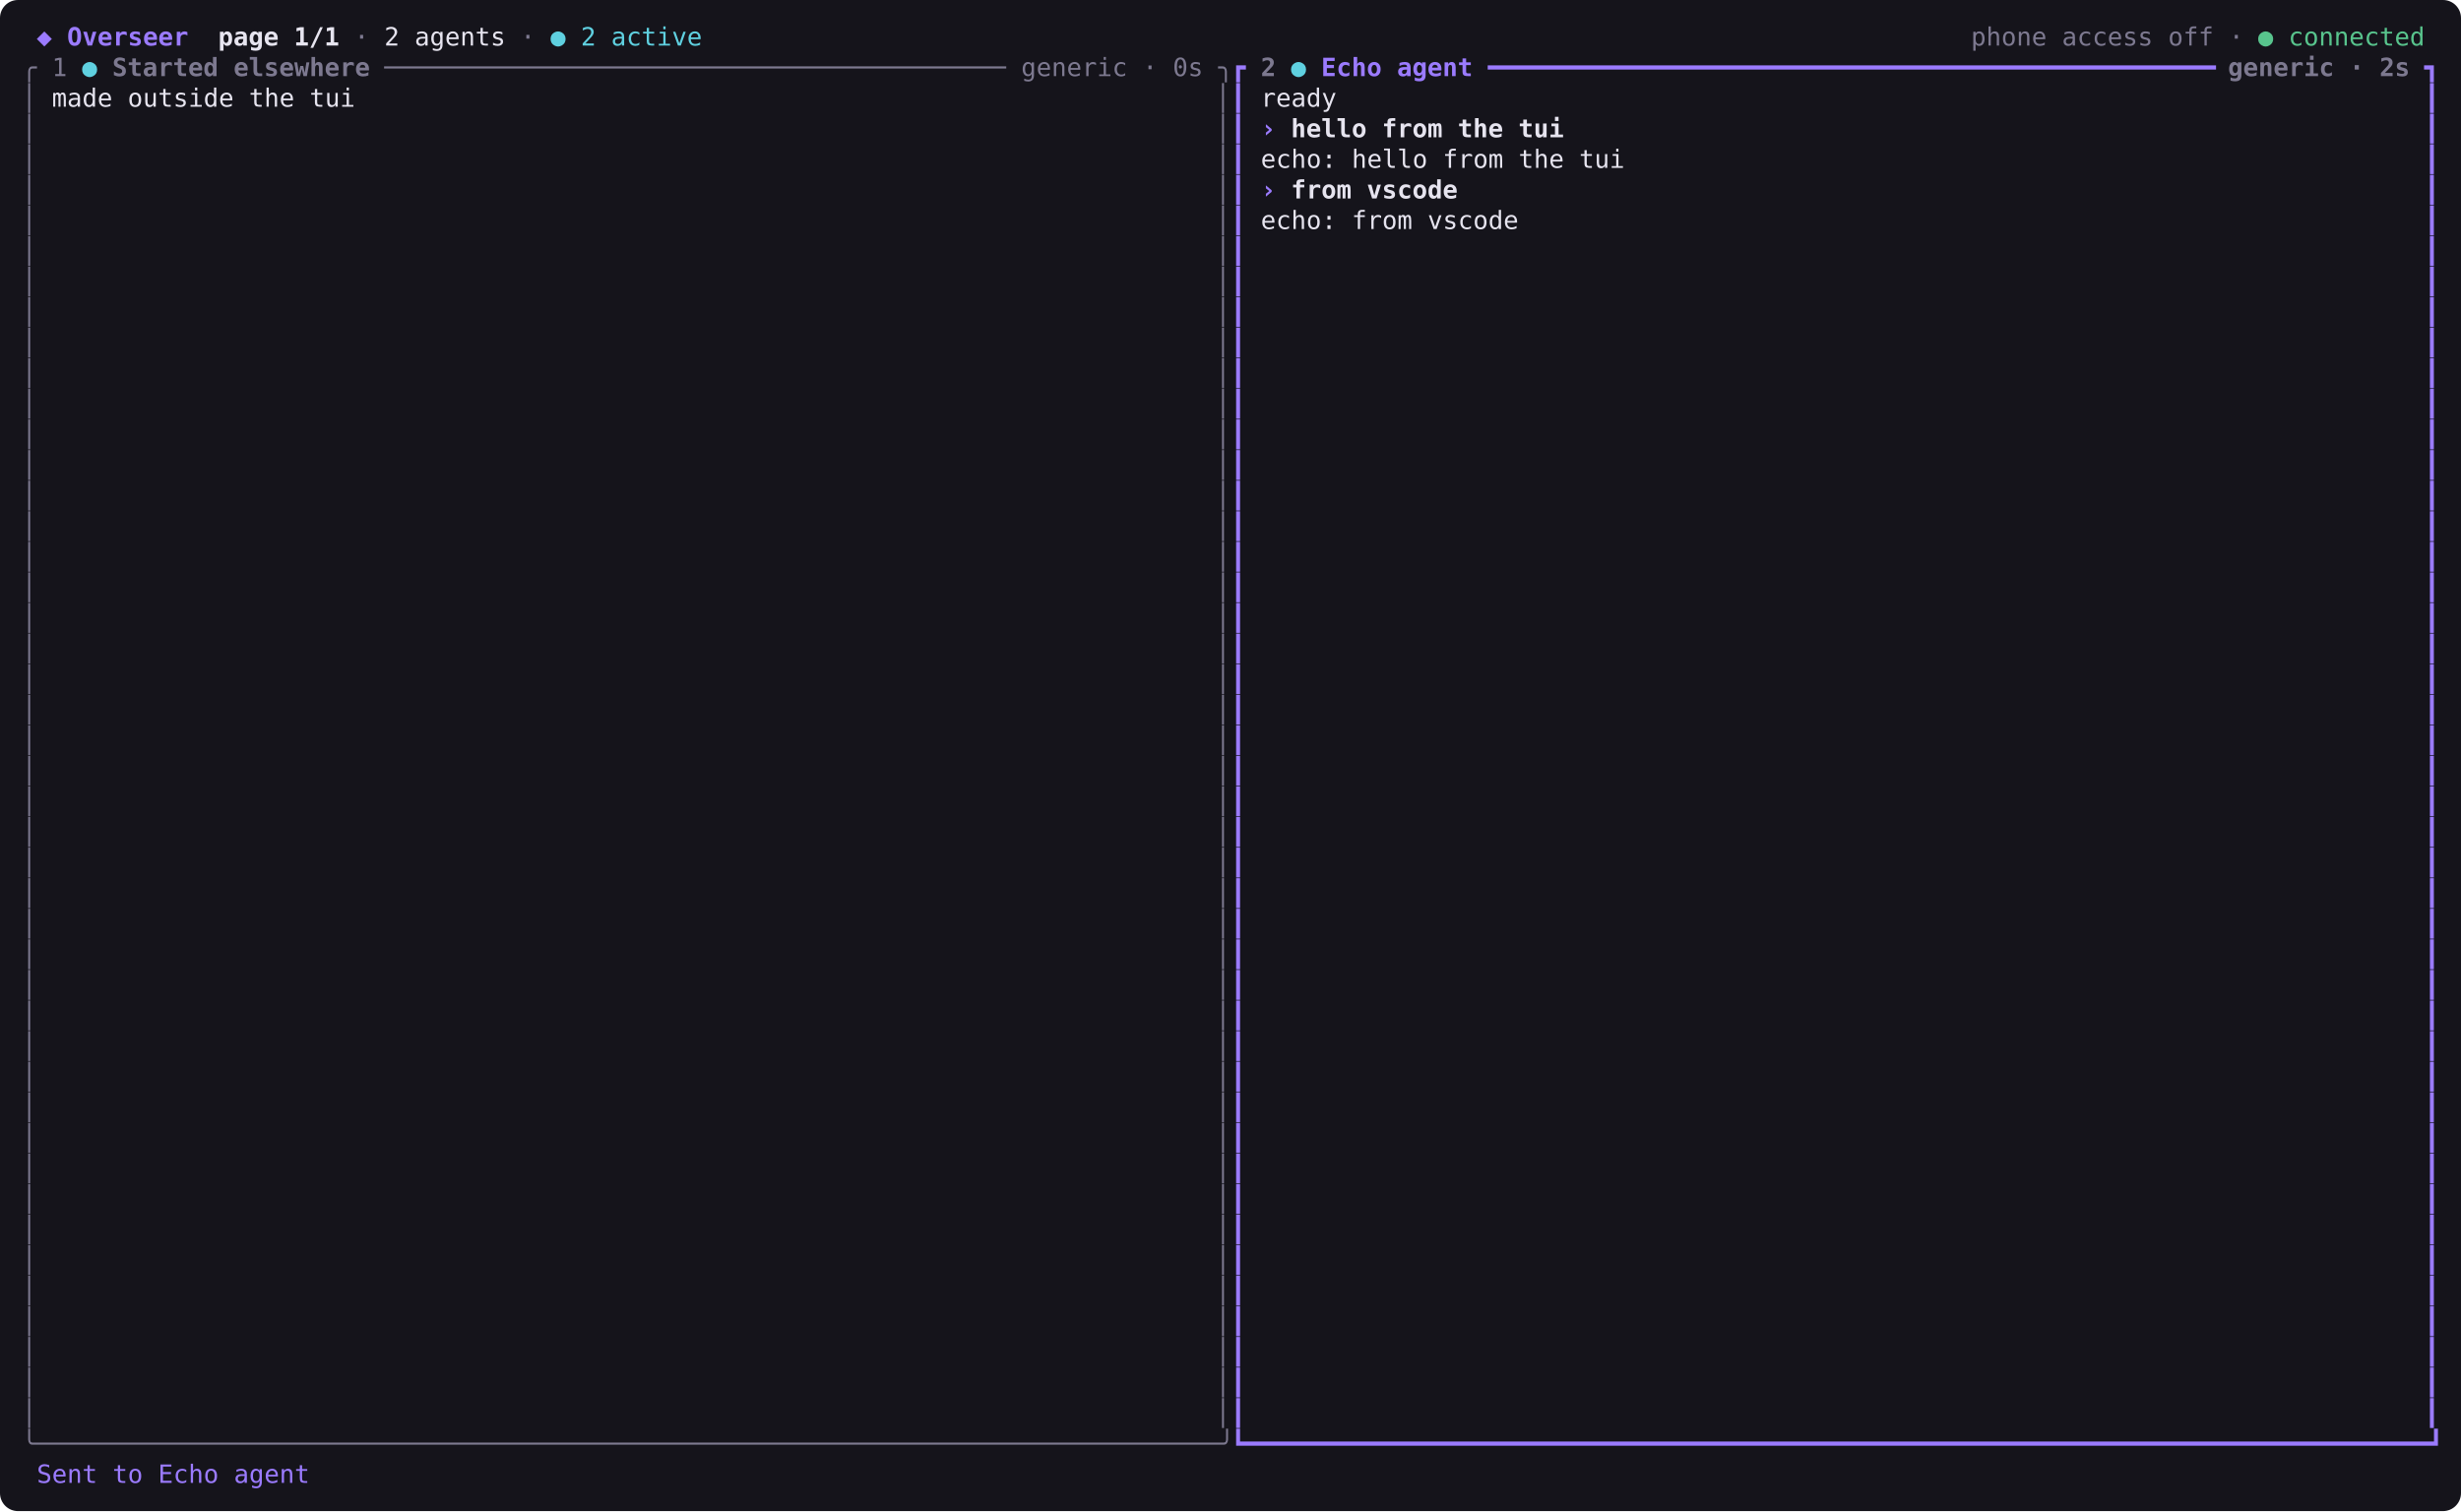
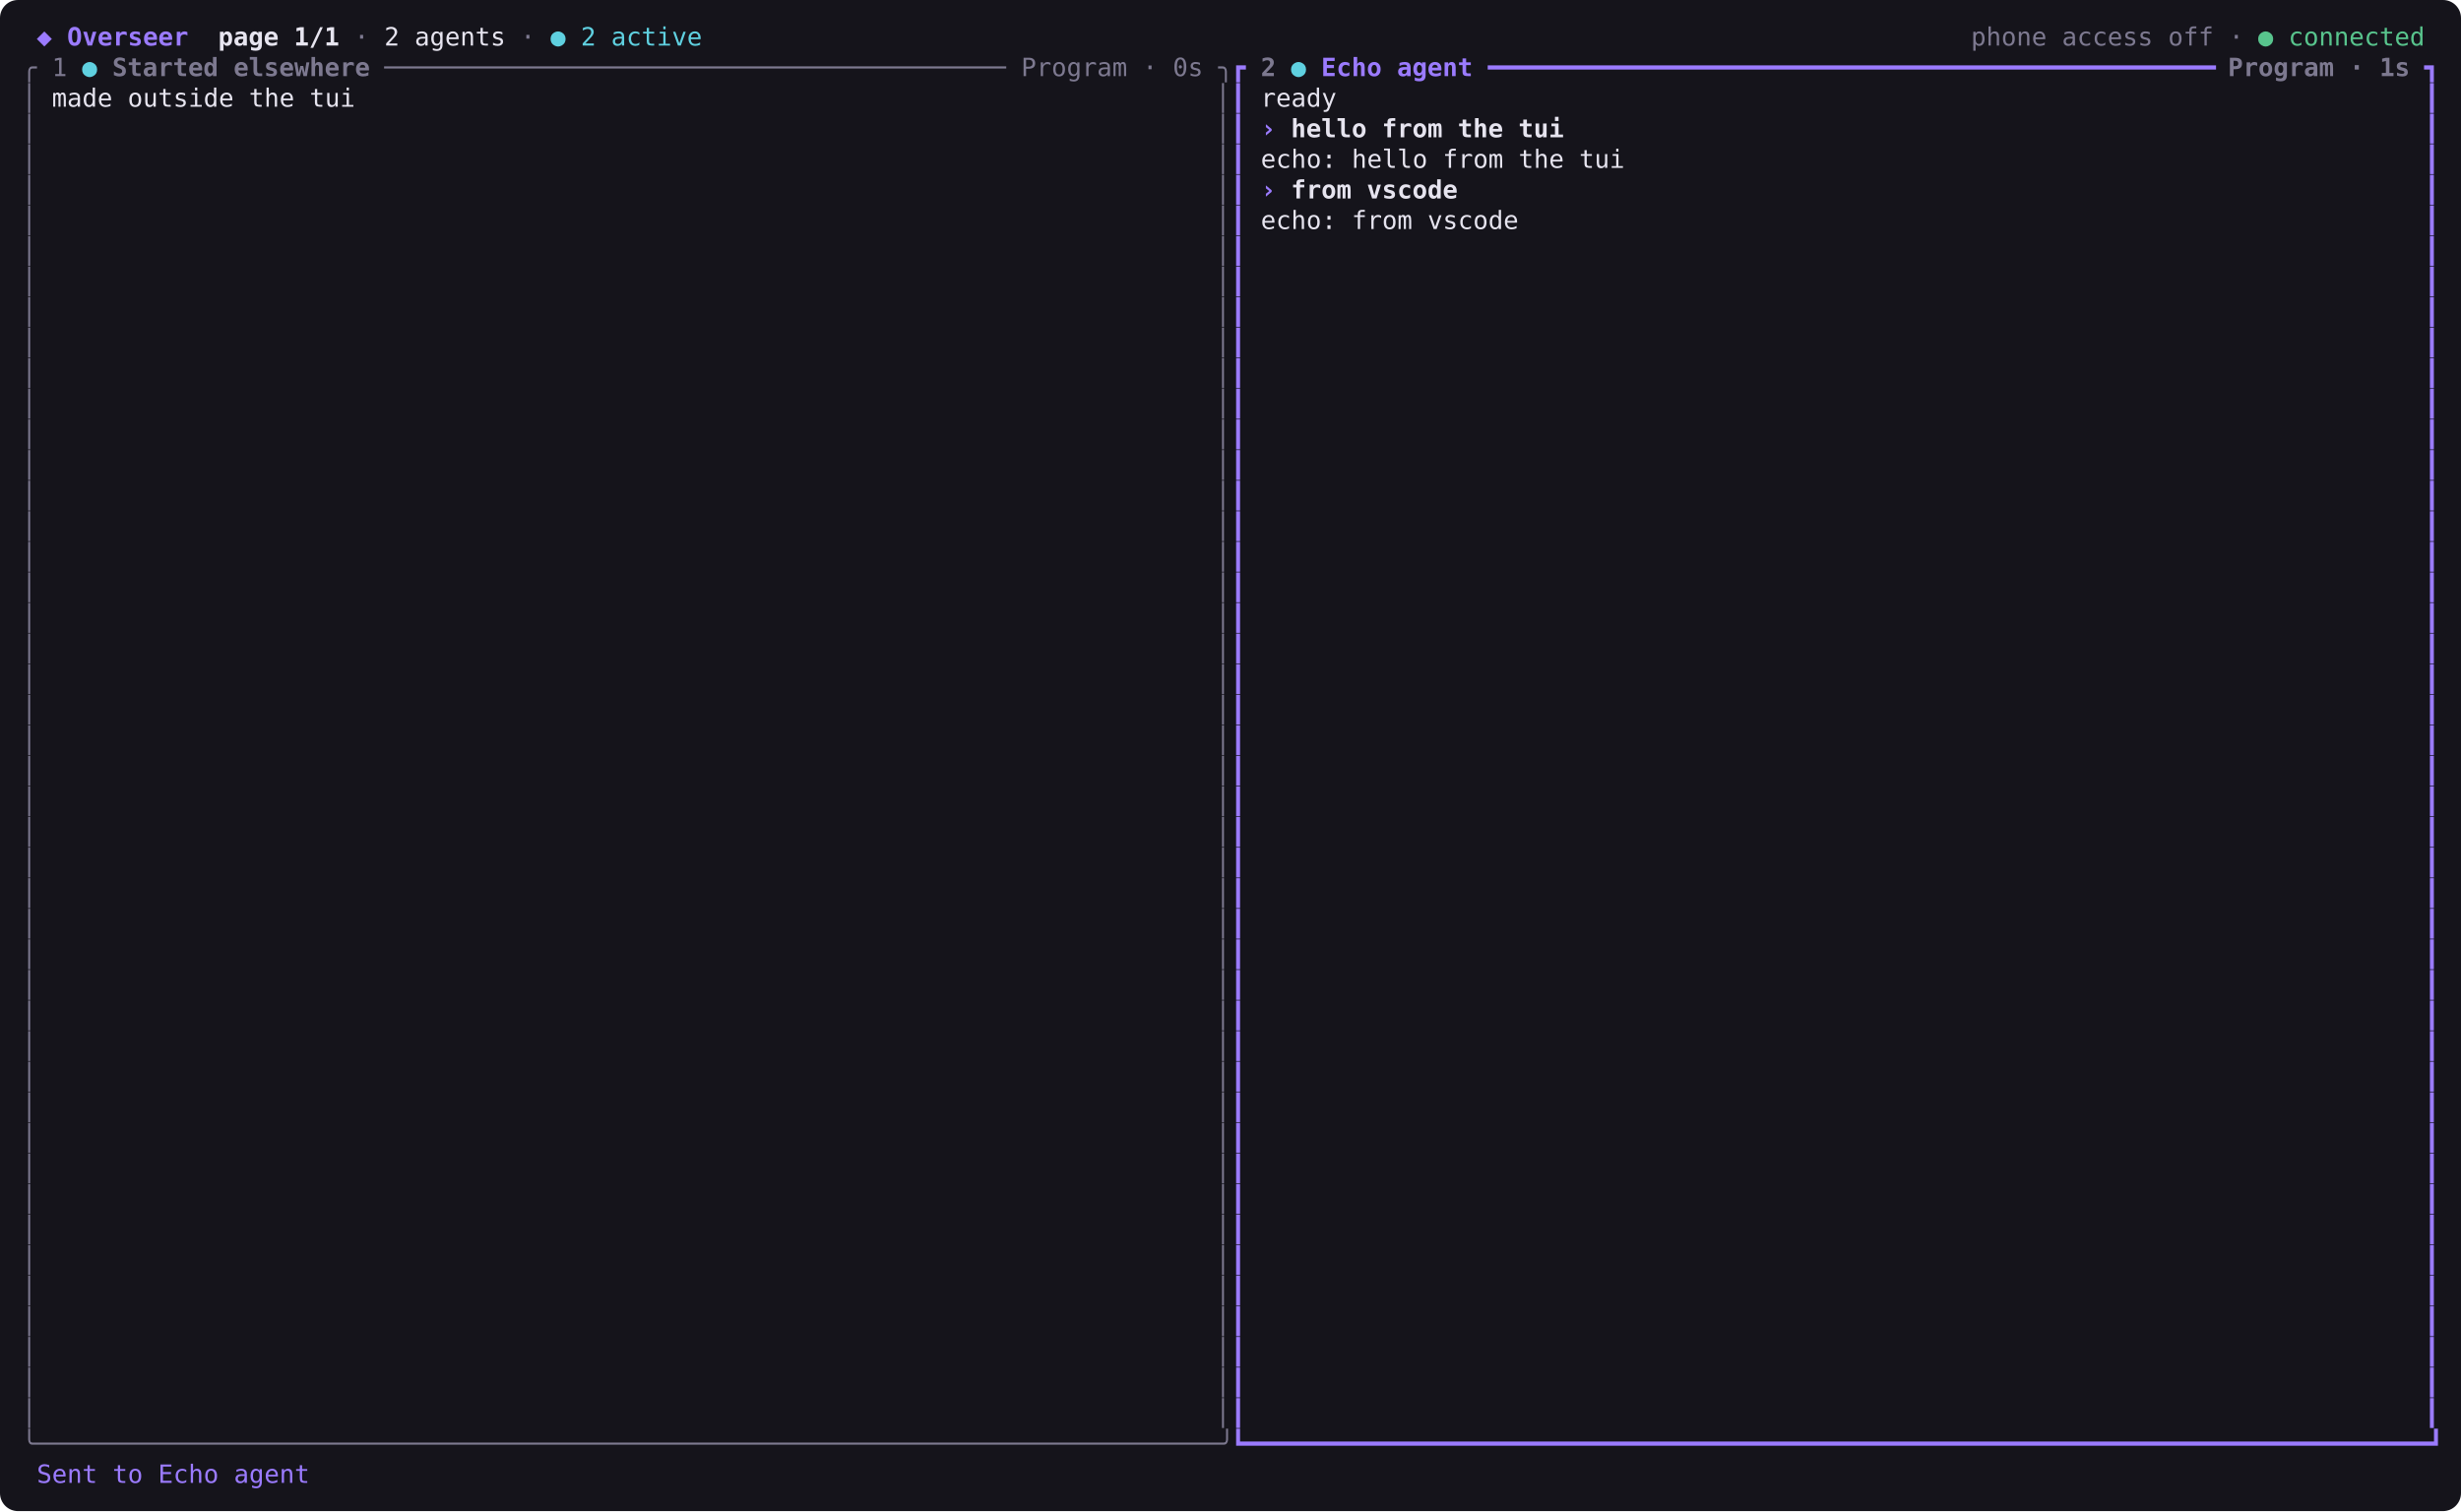
<svg xmlns="http://www.w3.org/2000/svg" width="1368" height="840" viewBox="0 0 1368 840">
  <rect width="100%" height="100%" rx="10" fill="#15141b" />
  <g font-family="ui-monospace, SFMono-Regular, Menlo, monospace" font-size="14">
    <text x="12.0" y="25.3" textLength="100.8" lengthAdjust="spacingAndGlyphs" fill="#9b7bff" font-weight="700" xml:space="preserve"> ◆ Overseer </text>
    <text x="112.8" y="25.3" textLength="84.0" lengthAdjust="spacingAndGlyphs" fill="#e6e4ef" font-weight="700" xml:space="preserve"> page 1/1 </text>
    <text x="196.8" y="25.3" textLength="16.8" lengthAdjust="spacingAndGlyphs" fill="#7d7990" xml:space="preserve">· </text>
    <text x="213.6" y="25.3" textLength="67.2" lengthAdjust="spacingAndGlyphs" fill="#e6e4ef" xml:space="preserve">2 agents</text>
    <text x="280.8" y="25.3" textLength="25.2" lengthAdjust="spacingAndGlyphs" fill="#7d7990" xml:space="preserve"> · </text>
    <text x="306.0" y="25.3" textLength="84.0" lengthAdjust="spacingAndGlyphs" fill="#5fd0e0" xml:space="preserve">● 2 active</text>
    <text x="1095.6" y="25.3" textLength="159.6" lengthAdjust="spacingAndGlyphs" fill="#7d7990" xml:space="preserve">phone access off · </text>
    <text x="1255.2" y="25.3" textLength="100.8" lengthAdjust="spacingAndGlyphs" fill="#58c48d" xml:space="preserve">● connected </text>
    <text x="12.0" y="42.3" textLength="33.6" lengthAdjust="spacingAndGlyphs" fill="#7d7990" xml:space="preserve">╭ 1 </text>
    <text x="45.6" y="42.3" textLength="16.8" lengthAdjust="spacingAndGlyphs" fill="#5fd0e0" xml:space="preserve">● </text>
    <text x="62.4" y="42.3" textLength="142.8" lengthAdjust="spacingAndGlyphs" fill="#7d7990" font-weight="700" xml:space="preserve">Started elsewhere</text>
-     <text x="205.2" y="42.3" textLength="478.8" lengthAdjust="spacingAndGlyphs" fill="#7d7990" xml:space="preserve"> ───────────────────────────────────────── generic · 0s ╮</text>
+     <text x="205.2" y="42.3" textLength="478.8" lengthAdjust="spacingAndGlyphs" fill="#7d7990" xml:space="preserve"> ───────────────────────────────────────── Program · 0s ╮</text>
    <text x="684.0" y="42.3" textLength="8.4" lengthAdjust="spacingAndGlyphs" fill="#9b7bff" font-weight="700" xml:space="preserve">┏</text>
    <text x="692.4" y="42.3" textLength="25.2" lengthAdjust="spacingAndGlyphs" fill="#7d7990" font-weight="700" xml:space="preserve"> 2 </text>
    <text x="717.6" y="42.3" textLength="16.8" lengthAdjust="spacingAndGlyphs" fill="#5fd0e0" font-weight="700" xml:space="preserve">● </text>
    <text x="734.4" y="42.3" textLength="495.6" lengthAdjust="spacingAndGlyphs" fill="#9b7bff" font-weight="700" xml:space="preserve">Echo agent ━━━━━━━━━━━━━━━━━━━━━━━━━━━━━━━━━━━━━━━━━━━━━━━━</text>
-     <text x="1230.0" y="42.3" textLength="117.6" lengthAdjust="spacingAndGlyphs" fill="#7d7990" font-weight="700" xml:space="preserve"> generic · 2s </text>
+     <text x="1230.0" y="42.3" textLength="117.6" lengthAdjust="spacingAndGlyphs" fill="#7d7990" font-weight="700" xml:space="preserve"> Program · 1s </text>
    <text x="1347.6" y="42.3" textLength="8.4" lengthAdjust="spacingAndGlyphs" fill="#9b7bff" font-weight="700" xml:space="preserve">┓</text>
    <text x="12.0" y="59.3" textLength="8.4" lengthAdjust="spacingAndGlyphs" fill="#7d7990" xml:space="preserve">│</text>
    <text x="20.4" y="59.3" textLength="655.2" lengthAdjust="spacingAndGlyphs" fill="#e6e4ef" xml:space="preserve"> made outside the tui                                                         </text>
    <text x="675.6" y="59.3" textLength="8.4" lengthAdjust="spacingAndGlyphs" fill="#7d7990" xml:space="preserve">│</text>
    <text x="684.0" y="59.3" textLength="8.4" lengthAdjust="spacingAndGlyphs" fill="#9b7bff" font-weight="700" xml:space="preserve">┃</text>
    <text x="692.4" y="59.3" textLength="655.2" lengthAdjust="spacingAndGlyphs" fill="#e6e4ef" xml:space="preserve"> ready                                                                        </text>
    <text x="1347.6" y="59.3" textLength="8.4" lengthAdjust="spacingAndGlyphs" fill="#9b7bff" font-weight="700" xml:space="preserve">┃</text>
    <text x="12.0" y="76.3" textLength="8.4" lengthAdjust="spacingAndGlyphs" fill="#7d7990" xml:space="preserve">│</text>
    <text x="675.6" y="76.3" textLength="8.4" lengthAdjust="spacingAndGlyphs" fill="#7d7990" xml:space="preserve">│</text>
    <text x="684.0" y="76.3" textLength="8.4" lengthAdjust="spacingAndGlyphs" fill="#9b7bff" font-weight="700" xml:space="preserve">┃</text>
    <text x="700.8" y="76.3" textLength="16.8" lengthAdjust="spacingAndGlyphs" fill="#9b7bff" font-weight="700" xml:space="preserve">› </text>
    <text x="717.6" y="76.3" textLength="151.2" lengthAdjust="spacingAndGlyphs" fill="#e6e4ef" font-weight="700" xml:space="preserve">hello from the tui</text>
    <text x="1347.6" y="76.3" textLength="8.4" lengthAdjust="spacingAndGlyphs" fill="#9b7bff" font-weight="700" xml:space="preserve">┃</text>
    <text x="12.0" y="93.3" textLength="8.4" lengthAdjust="spacingAndGlyphs" fill="#7d7990" xml:space="preserve">│</text>
    <text x="675.6" y="93.3" textLength="8.4" lengthAdjust="spacingAndGlyphs" fill="#7d7990" xml:space="preserve">│</text>
    <text x="684.0" y="93.3" textLength="8.4" lengthAdjust="spacingAndGlyphs" fill="#9b7bff" font-weight="700" xml:space="preserve">┃</text>
    <text x="692.4" y="93.3" textLength="655.2" lengthAdjust="spacingAndGlyphs" fill="#e6e4ef" xml:space="preserve"> echo: hello from the tui                                                     </text>
    <text x="1347.6" y="93.3" textLength="8.4" lengthAdjust="spacingAndGlyphs" fill="#9b7bff" font-weight="700" xml:space="preserve">┃</text>
    <text x="12.0" y="110.3" textLength="8.4" lengthAdjust="spacingAndGlyphs" fill="#7d7990" xml:space="preserve">│</text>
    <text x="675.6" y="110.3" textLength="8.4" lengthAdjust="spacingAndGlyphs" fill="#7d7990" xml:space="preserve">│</text>
    <text x="684.0" y="110.3" textLength="8.4" lengthAdjust="spacingAndGlyphs" fill="#9b7bff" font-weight="700" xml:space="preserve">┃</text>
    <text x="700.8" y="110.3" textLength="16.8" lengthAdjust="spacingAndGlyphs" fill="#9b7bff" font-weight="700" xml:space="preserve">› </text>
    <text x="717.6" y="110.3" textLength="92.4" lengthAdjust="spacingAndGlyphs" fill="#e6e4ef" font-weight="700" xml:space="preserve">from vscode</text>
    <text x="1347.6" y="110.3" textLength="8.4" lengthAdjust="spacingAndGlyphs" fill="#9b7bff" font-weight="700" xml:space="preserve">┃</text>
    <text x="12.0" y="127.3" textLength="8.4" lengthAdjust="spacingAndGlyphs" fill="#7d7990" xml:space="preserve">│</text>
    <text x="675.6" y="127.3" textLength="8.4" lengthAdjust="spacingAndGlyphs" fill="#7d7990" xml:space="preserve">│</text>
    <text x="684.0" y="127.3" textLength="8.4" lengthAdjust="spacingAndGlyphs" fill="#9b7bff" font-weight="700" xml:space="preserve">┃</text>
    <text x="692.4" y="127.3" textLength="655.2" lengthAdjust="spacingAndGlyphs" fill="#e6e4ef" xml:space="preserve"> echo: from vscode                                                            </text>
    <text x="1347.6" y="127.3" textLength="8.4" lengthAdjust="spacingAndGlyphs" fill="#9b7bff" font-weight="700" xml:space="preserve">┃</text>
    <text x="12.0" y="144.3" textLength="8.4" lengthAdjust="spacingAndGlyphs" fill="#7d7990" xml:space="preserve">│</text>
    <text x="675.6" y="144.3" textLength="8.4" lengthAdjust="spacingAndGlyphs" fill="#7d7990" xml:space="preserve">│</text>
    <text x="684.0" y="144.3" textLength="8.4" lengthAdjust="spacingAndGlyphs" fill="#9b7bff" font-weight="700" xml:space="preserve">┃</text>
    <text x="1347.6" y="144.3" textLength="8.4" lengthAdjust="spacingAndGlyphs" fill="#9b7bff" font-weight="700" xml:space="preserve">┃</text>
    <text x="12.0" y="161.3" textLength="8.4" lengthAdjust="spacingAndGlyphs" fill="#7d7990" xml:space="preserve">│</text>
    <text x="675.6" y="161.3" textLength="8.4" lengthAdjust="spacingAndGlyphs" fill="#7d7990" xml:space="preserve">│</text>
    <text x="684.0" y="161.3" textLength="8.4" lengthAdjust="spacingAndGlyphs" fill="#9b7bff" font-weight="700" xml:space="preserve">┃</text>
    <text x="1347.6" y="161.3" textLength="8.4" lengthAdjust="spacingAndGlyphs" fill="#9b7bff" font-weight="700" xml:space="preserve">┃</text>
    <text x="12.0" y="178.3" textLength="8.4" lengthAdjust="spacingAndGlyphs" fill="#7d7990" xml:space="preserve">│</text>
    <text x="675.6" y="178.3" textLength="8.4" lengthAdjust="spacingAndGlyphs" fill="#7d7990" xml:space="preserve">│</text>
    <text x="684.0" y="178.3" textLength="8.4" lengthAdjust="spacingAndGlyphs" fill="#9b7bff" font-weight="700" xml:space="preserve">┃</text>
    <text x="1347.6" y="178.3" textLength="8.4" lengthAdjust="spacingAndGlyphs" fill="#9b7bff" font-weight="700" xml:space="preserve">┃</text>
    <text x="12.0" y="195.3" textLength="8.4" lengthAdjust="spacingAndGlyphs" fill="#7d7990" xml:space="preserve">│</text>
    <text x="675.6" y="195.3" textLength="8.4" lengthAdjust="spacingAndGlyphs" fill="#7d7990" xml:space="preserve">│</text>
    <text x="684.0" y="195.3" textLength="8.4" lengthAdjust="spacingAndGlyphs" fill="#9b7bff" font-weight="700" xml:space="preserve">┃</text>
    <text x="1347.6" y="195.3" textLength="8.4" lengthAdjust="spacingAndGlyphs" fill="#9b7bff" font-weight="700" xml:space="preserve">┃</text>
    <text x="12.0" y="212.3" textLength="8.4" lengthAdjust="spacingAndGlyphs" fill="#7d7990" xml:space="preserve">│</text>
    <text x="675.6" y="212.3" textLength="8.4" lengthAdjust="spacingAndGlyphs" fill="#7d7990" xml:space="preserve">│</text>
    <text x="684.0" y="212.3" textLength="8.4" lengthAdjust="spacingAndGlyphs" fill="#9b7bff" font-weight="700" xml:space="preserve">┃</text>
    <text x="1347.6" y="212.3" textLength="8.4" lengthAdjust="spacingAndGlyphs" fill="#9b7bff" font-weight="700" xml:space="preserve">┃</text>
    <text x="12.0" y="229.3" textLength="8.4" lengthAdjust="spacingAndGlyphs" fill="#7d7990" xml:space="preserve">│</text>
    <text x="675.6" y="229.3" textLength="8.4" lengthAdjust="spacingAndGlyphs" fill="#7d7990" xml:space="preserve">│</text>
    <text x="684.0" y="229.3" textLength="8.4" lengthAdjust="spacingAndGlyphs" fill="#9b7bff" font-weight="700" xml:space="preserve">┃</text>
    <text x="1347.6" y="229.3" textLength="8.4" lengthAdjust="spacingAndGlyphs" fill="#9b7bff" font-weight="700" xml:space="preserve">┃</text>
    <text x="12.0" y="246.3" textLength="8.4" lengthAdjust="spacingAndGlyphs" fill="#7d7990" xml:space="preserve">│</text>
    <text x="675.6" y="246.3" textLength="8.4" lengthAdjust="spacingAndGlyphs" fill="#7d7990" xml:space="preserve">│</text>
    <text x="684.0" y="246.3" textLength="8.4" lengthAdjust="spacingAndGlyphs" fill="#9b7bff" font-weight="700" xml:space="preserve">┃</text>
    <text x="1347.6" y="246.3" textLength="8.4" lengthAdjust="spacingAndGlyphs" fill="#9b7bff" font-weight="700" xml:space="preserve">┃</text>
    <text x="12.0" y="263.3" textLength="8.4" lengthAdjust="spacingAndGlyphs" fill="#7d7990" xml:space="preserve">│</text>
    <text x="675.6" y="263.3" textLength="8.4" lengthAdjust="spacingAndGlyphs" fill="#7d7990" xml:space="preserve">│</text>
    <text x="684.0" y="263.3" textLength="8.4" lengthAdjust="spacingAndGlyphs" fill="#9b7bff" font-weight="700" xml:space="preserve">┃</text>
    <text x="1347.6" y="263.3" textLength="8.4" lengthAdjust="spacingAndGlyphs" fill="#9b7bff" font-weight="700" xml:space="preserve">┃</text>
    <text x="12.0" y="280.3" textLength="8.4" lengthAdjust="spacingAndGlyphs" fill="#7d7990" xml:space="preserve">│</text>
    <text x="675.6" y="280.3" textLength="8.4" lengthAdjust="spacingAndGlyphs" fill="#7d7990" xml:space="preserve">│</text>
    <text x="684.0" y="280.3" textLength="8.4" lengthAdjust="spacingAndGlyphs" fill="#9b7bff" font-weight="700" xml:space="preserve">┃</text>
    <text x="1347.6" y="280.3" textLength="8.4" lengthAdjust="spacingAndGlyphs" fill="#9b7bff" font-weight="700" xml:space="preserve">┃</text>
    <text x="12.0" y="297.3" textLength="8.4" lengthAdjust="spacingAndGlyphs" fill="#7d7990" xml:space="preserve">│</text>
    <text x="675.6" y="297.3" textLength="8.4" lengthAdjust="spacingAndGlyphs" fill="#7d7990" xml:space="preserve">│</text>
    <text x="684.0" y="297.3" textLength="8.4" lengthAdjust="spacingAndGlyphs" fill="#9b7bff" font-weight="700" xml:space="preserve">┃</text>
    <text x="1347.6" y="297.3" textLength="8.4" lengthAdjust="spacingAndGlyphs" fill="#9b7bff" font-weight="700" xml:space="preserve">┃</text>
    <text x="12.0" y="314.3" textLength="8.4" lengthAdjust="spacingAndGlyphs" fill="#7d7990" xml:space="preserve">│</text>
    <text x="675.6" y="314.3" textLength="8.4" lengthAdjust="spacingAndGlyphs" fill="#7d7990" xml:space="preserve">│</text>
    <text x="684.0" y="314.3" textLength="8.4" lengthAdjust="spacingAndGlyphs" fill="#9b7bff" font-weight="700" xml:space="preserve">┃</text>
    <text x="1347.6" y="314.3" textLength="8.4" lengthAdjust="spacingAndGlyphs" fill="#9b7bff" font-weight="700" xml:space="preserve">┃</text>
    <text x="12.0" y="331.3" textLength="8.4" lengthAdjust="spacingAndGlyphs" fill="#7d7990" xml:space="preserve">│</text>
    <text x="675.6" y="331.3" textLength="8.4" lengthAdjust="spacingAndGlyphs" fill="#7d7990" xml:space="preserve">│</text>
    <text x="684.0" y="331.3" textLength="8.4" lengthAdjust="spacingAndGlyphs" fill="#9b7bff" font-weight="700" xml:space="preserve">┃</text>
    <text x="1347.6" y="331.3" textLength="8.4" lengthAdjust="spacingAndGlyphs" fill="#9b7bff" font-weight="700" xml:space="preserve">┃</text>
    <text x="12.0" y="348.3" textLength="8.4" lengthAdjust="spacingAndGlyphs" fill="#7d7990" xml:space="preserve">│</text>
    <text x="675.6" y="348.3" textLength="8.4" lengthAdjust="spacingAndGlyphs" fill="#7d7990" xml:space="preserve">│</text>
    <text x="684.0" y="348.3" textLength="8.4" lengthAdjust="spacingAndGlyphs" fill="#9b7bff" font-weight="700" xml:space="preserve">┃</text>
    <text x="1347.6" y="348.3" textLength="8.4" lengthAdjust="spacingAndGlyphs" fill="#9b7bff" font-weight="700" xml:space="preserve">┃</text>
    <text x="12.0" y="365.3" textLength="8.4" lengthAdjust="spacingAndGlyphs" fill="#7d7990" xml:space="preserve">│</text>
    <text x="675.6" y="365.3" textLength="8.4" lengthAdjust="spacingAndGlyphs" fill="#7d7990" xml:space="preserve">│</text>
    <text x="684.0" y="365.3" textLength="8.4" lengthAdjust="spacingAndGlyphs" fill="#9b7bff" font-weight="700" xml:space="preserve">┃</text>
    <text x="1347.6" y="365.3" textLength="8.4" lengthAdjust="spacingAndGlyphs" fill="#9b7bff" font-weight="700" xml:space="preserve">┃</text>
    <text x="12.0" y="382.3" textLength="8.4" lengthAdjust="spacingAndGlyphs" fill="#7d7990" xml:space="preserve">│</text>
    <text x="675.6" y="382.3" textLength="8.4" lengthAdjust="spacingAndGlyphs" fill="#7d7990" xml:space="preserve">│</text>
    <text x="684.0" y="382.3" textLength="8.4" lengthAdjust="spacingAndGlyphs" fill="#9b7bff" font-weight="700" xml:space="preserve">┃</text>
    <text x="1347.6" y="382.3" textLength="8.4" lengthAdjust="spacingAndGlyphs" fill="#9b7bff" font-weight="700" xml:space="preserve">┃</text>
    <text x="12.0" y="399.3" textLength="8.4" lengthAdjust="spacingAndGlyphs" fill="#7d7990" xml:space="preserve">│</text>
    <text x="675.6" y="399.3" textLength="8.4" lengthAdjust="spacingAndGlyphs" fill="#7d7990" xml:space="preserve">│</text>
    <text x="684.0" y="399.3" textLength="8.4" lengthAdjust="spacingAndGlyphs" fill="#9b7bff" font-weight="700" xml:space="preserve">┃</text>
    <text x="1347.6" y="399.3" textLength="8.4" lengthAdjust="spacingAndGlyphs" fill="#9b7bff" font-weight="700" xml:space="preserve">┃</text>
    <text x="12.0" y="416.3" textLength="8.4" lengthAdjust="spacingAndGlyphs" fill="#7d7990" xml:space="preserve">│</text>
    <text x="675.6" y="416.3" textLength="8.4" lengthAdjust="spacingAndGlyphs" fill="#7d7990" xml:space="preserve">│</text>
    <text x="684.0" y="416.3" textLength="8.4" lengthAdjust="spacingAndGlyphs" fill="#9b7bff" font-weight="700" xml:space="preserve">┃</text>
    <text x="1347.6" y="416.3" textLength="8.4" lengthAdjust="spacingAndGlyphs" fill="#9b7bff" font-weight="700" xml:space="preserve">┃</text>
    <text x="12.0" y="433.3" textLength="8.4" lengthAdjust="spacingAndGlyphs" fill="#7d7990" xml:space="preserve">│</text>
    <text x="675.6" y="433.3" textLength="8.4" lengthAdjust="spacingAndGlyphs" fill="#7d7990" xml:space="preserve">│</text>
    <text x="684.0" y="433.3" textLength="8.4" lengthAdjust="spacingAndGlyphs" fill="#9b7bff" font-weight="700" xml:space="preserve">┃</text>
    <text x="1347.6" y="433.3" textLength="8.4" lengthAdjust="spacingAndGlyphs" fill="#9b7bff" font-weight="700" xml:space="preserve">┃</text>
    <text x="12.0" y="450.3" textLength="8.4" lengthAdjust="spacingAndGlyphs" fill="#7d7990" xml:space="preserve">│</text>
    <text x="675.6" y="450.3" textLength="8.4" lengthAdjust="spacingAndGlyphs" fill="#7d7990" xml:space="preserve">│</text>
    <text x="684.0" y="450.3" textLength="8.4" lengthAdjust="spacingAndGlyphs" fill="#9b7bff" font-weight="700" xml:space="preserve">┃</text>
    <text x="1347.6" y="450.3" textLength="8.4" lengthAdjust="spacingAndGlyphs" fill="#9b7bff" font-weight="700" xml:space="preserve">┃</text>
    <text x="12.0" y="467.3" textLength="8.4" lengthAdjust="spacingAndGlyphs" fill="#7d7990" xml:space="preserve">│</text>
    <text x="675.6" y="467.3" textLength="8.4" lengthAdjust="spacingAndGlyphs" fill="#7d7990" xml:space="preserve">│</text>
    <text x="684.0" y="467.3" textLength="8.4" lengthAdjust="spacingAndGlyphs" fill="#9b7bff" font-weight="700" xml:space="preserve">┃</text>
    <text x="1347.6" y="467.3" textLength="8.4" lengthAdjust="spacingAndGlyphs" fill="#9b7bff" font-weight="700" xml:space="preserve">┃</text>
    <text x="12.0" y="484.3" textLength="8.4" lengthAdjust="spacingAndGlyphs" fill="#7d7990" xml:space="preserve">│</text>
    <text x="675.6" y="484.3" textLength="8.4" lengthAdjust="spacingAndGlyphs" fill="#7d7990" xml:space="preserve">│</text>
    <text x="684.0" y="484.3" textLength="8.4" lengthAdjust="spacingAndGlyphs" fill="#9b7bff" font-weight="700" xml:space="preserve">┃</text>
    <text x="1347.6" y="484.3" textLength="8.4" lengthAdjust="spacingAndGlyphs" fill="#9b7bff" font-weight="700" xml:space="preserve">┃</text>
    <text x="12.0" y="501.3" textLength="8.4" lengthAdjust="spacingAndGlyphs" fill="#7d7990" xml:space="preserve">│</text>
    <text x="675.6" y="501.3" textLength="8.4" lengthAdjust="spacingAndGlyphs" fill="#7d7990" xml:space="preserve">│</text>
    <text x="684.0" y="501.3" textLength="8.4" lengthAdjust="spacingAndGlyphs" fill="#9b7bff" font-weight="700" xml:space="preserve">┃</text>
    <text x="1347.6" y="501.3" textLength="8.4" lengthAdjust="spacingAndGlyphs" fill="#9b7bff" font-weight="700" xml:space="preserve">┃</text>
    <text x="12.0" y="518.3" textLength="8.4" lengthAdjust="spacingAndGlyphs" fill="#7d7990" xml:space="preserve">│</text>
    <text x="675.6" y="518.3" textLength="8.4" lengthAdjust="spacingAndGlyphs" fill="#7d7990" xml:space="preserve">│</text>
    <text x="684.0" y="518.3" textLength="8.4" lengthAdjust="spacingAndGlyphs" fill="#9b7bff" font-weight="700" xml:space="preserve">┃</text>
    <text x="1347.6" y="518.3" textLength="8.4" lengthAdjust="spacingAndGlyphs" fill="#9b7bff" font-weight="700" xml:space="preserve">┃</text>
    <text x="12.0" y="535.3" textLength="8.4" lengthAdjust="spacingAndGlyphs" fill="#7d7990" xml:space="preserve">│</text>
    <text x="675.6" y="535.3" textLength="8.4" lengthAdjust="spacingAndGlyphs" fill="#7d7990" xml:space="preserve">│</text>
    <text x="684.0" y="535.3" textLength="8.4" lengthAdjust="spacingAndGlyphs" fill="#9b7bff" font-weight="700" xml:space="preserve">┃</text>
    <text x="1347.6" y="535.3" textLength="8.4" lengthAdjust="spacingAndGlyphs" fill="#9b7bff" font-weight="700" xml:space="preserve">┃</text>
    <text x="12.0" y="552.3" textLength="8.4" lengthAdjust="spacingAndGlyphs" fill="#7d7990" xml:space="preserve">│</text>
    <text x="675.6" y="552.3" textLength="8.4" lengthAdjust="spacingAndGlyphs" fill="#7d7990" xml:space="preserve">│</text>
    <text x="684.0" y="552.3" textLength="8.4" lengthAdjust="spacingAndGlyphs" fill="#9b7bff" font-weight="700" xml:space="preserve">┃</text>
    <text x="1347.6" y="552.3" textLength="8.4" lengthAdjust="spacingAndGlyphs" fill="#9b7bff" font-weight="700" xml:space="preserve">┃</text>
    <text x="12.0" y="569.3" textLength="8.4" lengthAdjust="spacingAndGlyphs" fill="#7d7990" xml:space="preserve">│</text>
    <text x="675.6" y="569.3" textLength="8.4" lengthAdjust="spacingAndGlyphs" fill="#7d7990" xml:space="preserve">│</text>
    <text x="684.0" y="569.3" textLength="8.4" lengthAdjust="spacingAndGlyphs" fill="#9b7bff" font-weight="700" xml:space="preserve">┃</text>
    <text x="1347.6" y="569.3" textLength="8.4" lengthAdjust="spacingAndGlyphs" fill="#9b7bff" font-weight="700" xml:space="preserve">┃</text>
    <text x="12.0" y="586.3" textLength="8.4" lengthAdjust="spacingAndGlyphs" fill="#7d7990" xml:space="preserve">│</text>
    <text x="675.6" y="586.3" textLength="8.4" lengthAdjust="spacingAndGlyphs" fill="#7d7990" xml:space="preserve">│</text>
    <text x="684.0" y="586.3" textLength="8.4" lengthAdjust="spacingAndGlyphs" fill="#9b7bff" font-weight="700" xml:space="preserve">┃</text>
    <text x="1347.6" y="586.3" textLength="8.4" lengthAdjust="spacingAndGlyphs" fill="#9b7bff" font-weight="700" xml:space="preserve">┃</text>
    <text x="12.0" y="603.3" textLength="8.4" lengthAdjust="spacingAndGlyphs" fill="#7d7990" xml:space="preserve">│</text>
    <text x="675.6" y="603.3" textLength="8.4" lengthAdjust="spacingAndGlyphs" fill="#7d7990" xml:space="preserve">│</text>
    <text x="684.0" y="603.3" textLength="8.4" lengthAdjust="spacingAndGlyphs" fill="#9b7bff" font-weight="700" xml:space="preserve">┃</text>
    <text x="1347.6" y="603.3" textLength="8.4" lengthAdjust="spacingAndGlyphs" fill="#9b7bff" font-weight="700" xml:space="preserve">┃</text>
    <text x="12.0" y="620.3" textLength="8.4" lengthAdjust="spacingAndGlyphs" fill="#7d7990" xml:space="preserve">│</text>
    <text x="675.6" y="620.3" textLength="8.4" lengthAdjust="spacingAndGlyphs" fill="#7d7990" xml:space="preserve">│</text>
    <text x="684.0" y="620.3" textLength="8.4" lengthAdjust="spacingAndGlyphs" fill="#9b7bff" font-weight="700" xml:space="preserve">┃</text>
    <text x="1347.6" y="620.3" textLength="8.4" lengthAdjust="spacingAndGlyphs" fill="#9b7bff" font-weight="700" xml:space="preserve">┃</text>
    <text x="12.0" y="637.3" textLength="8.4" lengthAdjust="spacingAndGlyphs" fill="#7d7990" xml:space="preserve">│</text>
    <text x="675.6" y="637.3" textLength="8.4" lengthAdjust="spacingAndGlyphs" fill="#7d7990" xml:space="preserve">│</text>
    <text x="684.0" y="637.3" textLength="8.4" lengthAdjust="spacingAndGlyphs" fill="#9b7bff" font-weight="700" xml:space="preserve">┃</text>
    <text x="1347.6" y="637.3" textLength="8.4" lengthAdjust="spacingAndGlyphs" fill="#9b7bff" font-weight="700" xml:space="preserve">┃</text>
    <text x="12.0" y="654.3" textLength="8.4" lengthAdjust="spacingAndGlyphs" fill="#7d7990" xml:space="preserve">│</text>
    <text x="675.6" y="654.3" textLength="8.4" lengthAdjust="spacingAndGlyphs" fill="#7d7990" xml:space="preserve">│</text>
    <text x="684.0" y="654.3" textLength="8.4" lengthAdjust="spacingAndGlyphs" fill="#9b7bff" font-weight="700" xml:space="preserve">┃</text>
    <text x="1347.6" y="654.3" textLength="8.4" lengthAdjust="spacingAndGlyphs" fill="#9b7bff" font-weight="700" xml:space="preserve">┃</text>
    <text x="12.0" y="671.3" textLength="8.4" lengthAdjust="spacingAndGlyphs" fill="#7d7990" xml:space="preserve">│</text>
    <text x="675.6" y="671.3" textLength="8.4" lengthAdjust="spacingAndGlyphs" fill="#7d7990" xml:space="preserve">│</text>
    <text x="684.0" y="671.3" textLength="8.4" lengthAdjust="spacingAndGlyphs" fill="#9b7bff" font-weight="700" xml:space="preserve">┃</text>
    <text x="1347.6" y="671.3" textLength="8.4" lengthAdjust="spacingAndGlyphs" fill="#9b7bff" font-weight="700" xml:space="preserve">┃</text>
    <text x="12.0" y="688.3" textLength="8.4" lengthAdjust="spacingAndGlyphs" fill="#7d7990" xml:space="preserve">│</text>
    <text x="675.6" y="688.3" textLength="8.4" lengthAdjust="spacingAndGlyphs" fill="#7d7990" xml:space="preserve">│</text>
    <text x="684.0" y="688.3" textLength="8.4" lengthAdjust="spacingAndGlyphs" fill="#9b7bff" font-weight="700" xml:space="preserve">┃</text>
    <text x="1347.6" y="688.3" textLength="8.4" lengthAdjust="spacingAndGlyphs" fill="#9b7bff" font-weight="700" xml:space="preserve">┃</text>
    <text x="12.0" y="705.3" textLength="8.4" lengthAdjust="spacingAndGlyphs" fill="#7d7990" xml:space="preserve">│</text>
    <text x="675.6" y="705.3" textLength="8.4" lengthAdjust="spacingAndGlyphs" fill="#7d7990" xml:space="preserve">│</text>
    <text x="684.0" y="705.3" textLength="8.4" lengthAdjust="spacingAndGlyphs" fill="#9b7bff" font-weight="700" xml:space="preserve">┃</text>
    <text x="1347.6" y="705.3" textLength="8.4" lengthAdjust="spacingAndGlyphs" fill="#9b7bff" font-weight="700" xml:space="preserve">┃</text>
    <text x="12.0" y="722.3" textLength="8.4" lengthAdjust="spacingAndGlyphs" fill="#7d7990" xml:space="preserve">│</text>
    <text x="675.6" y="722.3" textLength="8.4" lengthAdjust="spacingAndGlyphs" fill="#7d7990" xml:space="preserve">│</text>
    <text x="684.0" y="722.3" textLength="8.4" lengthAdjust="spacingAndGlyphs" fill="#9b7bff" font-weight="700" xml:space="preserve">┃</text>
    <text x="1347.6" y="722.3" textLength="8.4" lengthAdjust="spacingAndGlyphs" fill="#9b7bff" font-weight="700" xml:space="preserve">┃</text>
    <text x="12.0" y="739.3" textLength="8.4" lengthAdjust="spacingAndGlyphs" fill="#7d7990" xml:space="preserve">│</text>
    <text x="675.6" y="739.3" textLength="8.4" lengthAdjust="spacingAndGlyphs" fill="#7d7990" xml:space="preserve">│</text>
    <text x="684.0" y="739.3" textLength="8.4" lengthAdjust="spacingAndGlyphs" fill="#9b7bff" font-weight="700" xml:space="preserve">┃</text>
    <text x="1347.6" y="739.3" textLength="8.4" lengthAdjust="spacingAndGlyphs" fill="#9b7bff" font-weight="700" xml:space="preserve">┃</text>
    <text x="12.0" y="756.3" textLength="8.4" lengthAdjust="spacingAndGlyphs" fill="#7d7990" xml:space="preserve">│</text>
    <text x="675.6" y="756.3" textLength="8.4" lengthAdjust="spacingAndGlyphs" fill="#7d7990" xml:space="preserve">│</text>
    <text x="684.0" y="756.3" textLength="8.4" lengthAdjust="spacingAndGlyphs" fill="#9b7bff" font-weight="700" xml:space="preserve">┃</text>
    <text x="1347.6" y="756.3" textLength="8.4" lengthAdjust="spacingAndGlyphs" fill="#9b7bff" font-weight="700" xml:space="preserve">┃</text>
    <text x="12.0" y="773.3" textLength="8.4" lengthAdjust="spacingAndGlyphs" fill="#7d7990" xml:space="preserve">│</text>
    <text x="675.6" y="773.3" textLength="8.4" lengthAdjust="spacingAndGlyphs" fill="#7d7990" xml:space="preserve">│</text>
    <text x="684.0" y="773.3" textLength="8.4" lengthAdjust="spacingAndGlyphs" fill="#9b7bff" font-weight="700" xml:space="preserve">┃</text>
    <text x="1347.6" y="773.3" textLength="8.4" lengthAdjust="spacingAndGlyphs" fill="#9b7bff" font-weight="700" xml:space="preserve">┃</text>
    <text x="12.0" y="790.3" textLength="8.4" lengthAdjust="spacingAndGlyphs" fill="#7d7990" xml:space="preserve">│</text>
    <text x="675.6" y="790.3" textLength="8.4" lengthAdjust="spacingAndGlyphs" fill="#7d7990" xml:space="preserve">│</text>
    <text x="684.0" y="790.3" textLength="8.4" lengthAdjust="spacingAndGlyphs" fill="#9b7bff" font-weight="700" xml:space="preserve">┃</text>
    <text x="1347.6" y="790.3" textLength="8.4" lengthAdjust="spacingAndGlyphs" fill="#9b7bff" font-weight="700" xml:space="preserve">┃</text>
    <text x="12.0" y="807.3" textLength="672.0" lengthAdjust="spacingAndGlyphs" fill="#7d7990" xml:space="preserve">╰──────────────────────────────────────────────────────────────────────────────╯</text>
    <text x="684.0" y="807.3" textLength="672.0" lengthAdjust="spacingAndGlyphs" fill="#9b7bff" font-weight="700" xml:space="preserve">┗━━━━━━━━━━━━━━━━━━━━━━━━━━━━━━━━━━━━━━━━━━━━━━━━━━━━━━━━━━━━━━━━━━━━━━━━━━━━━━┛</text>
    <text x="12.0" y="824.3" textLength="159.6" lengthAdjust="spacingAndGlyphs" fill="#9b7bff" xml:space="preserve"> Sent to Echo agent</text>
  </g>
</svg>
